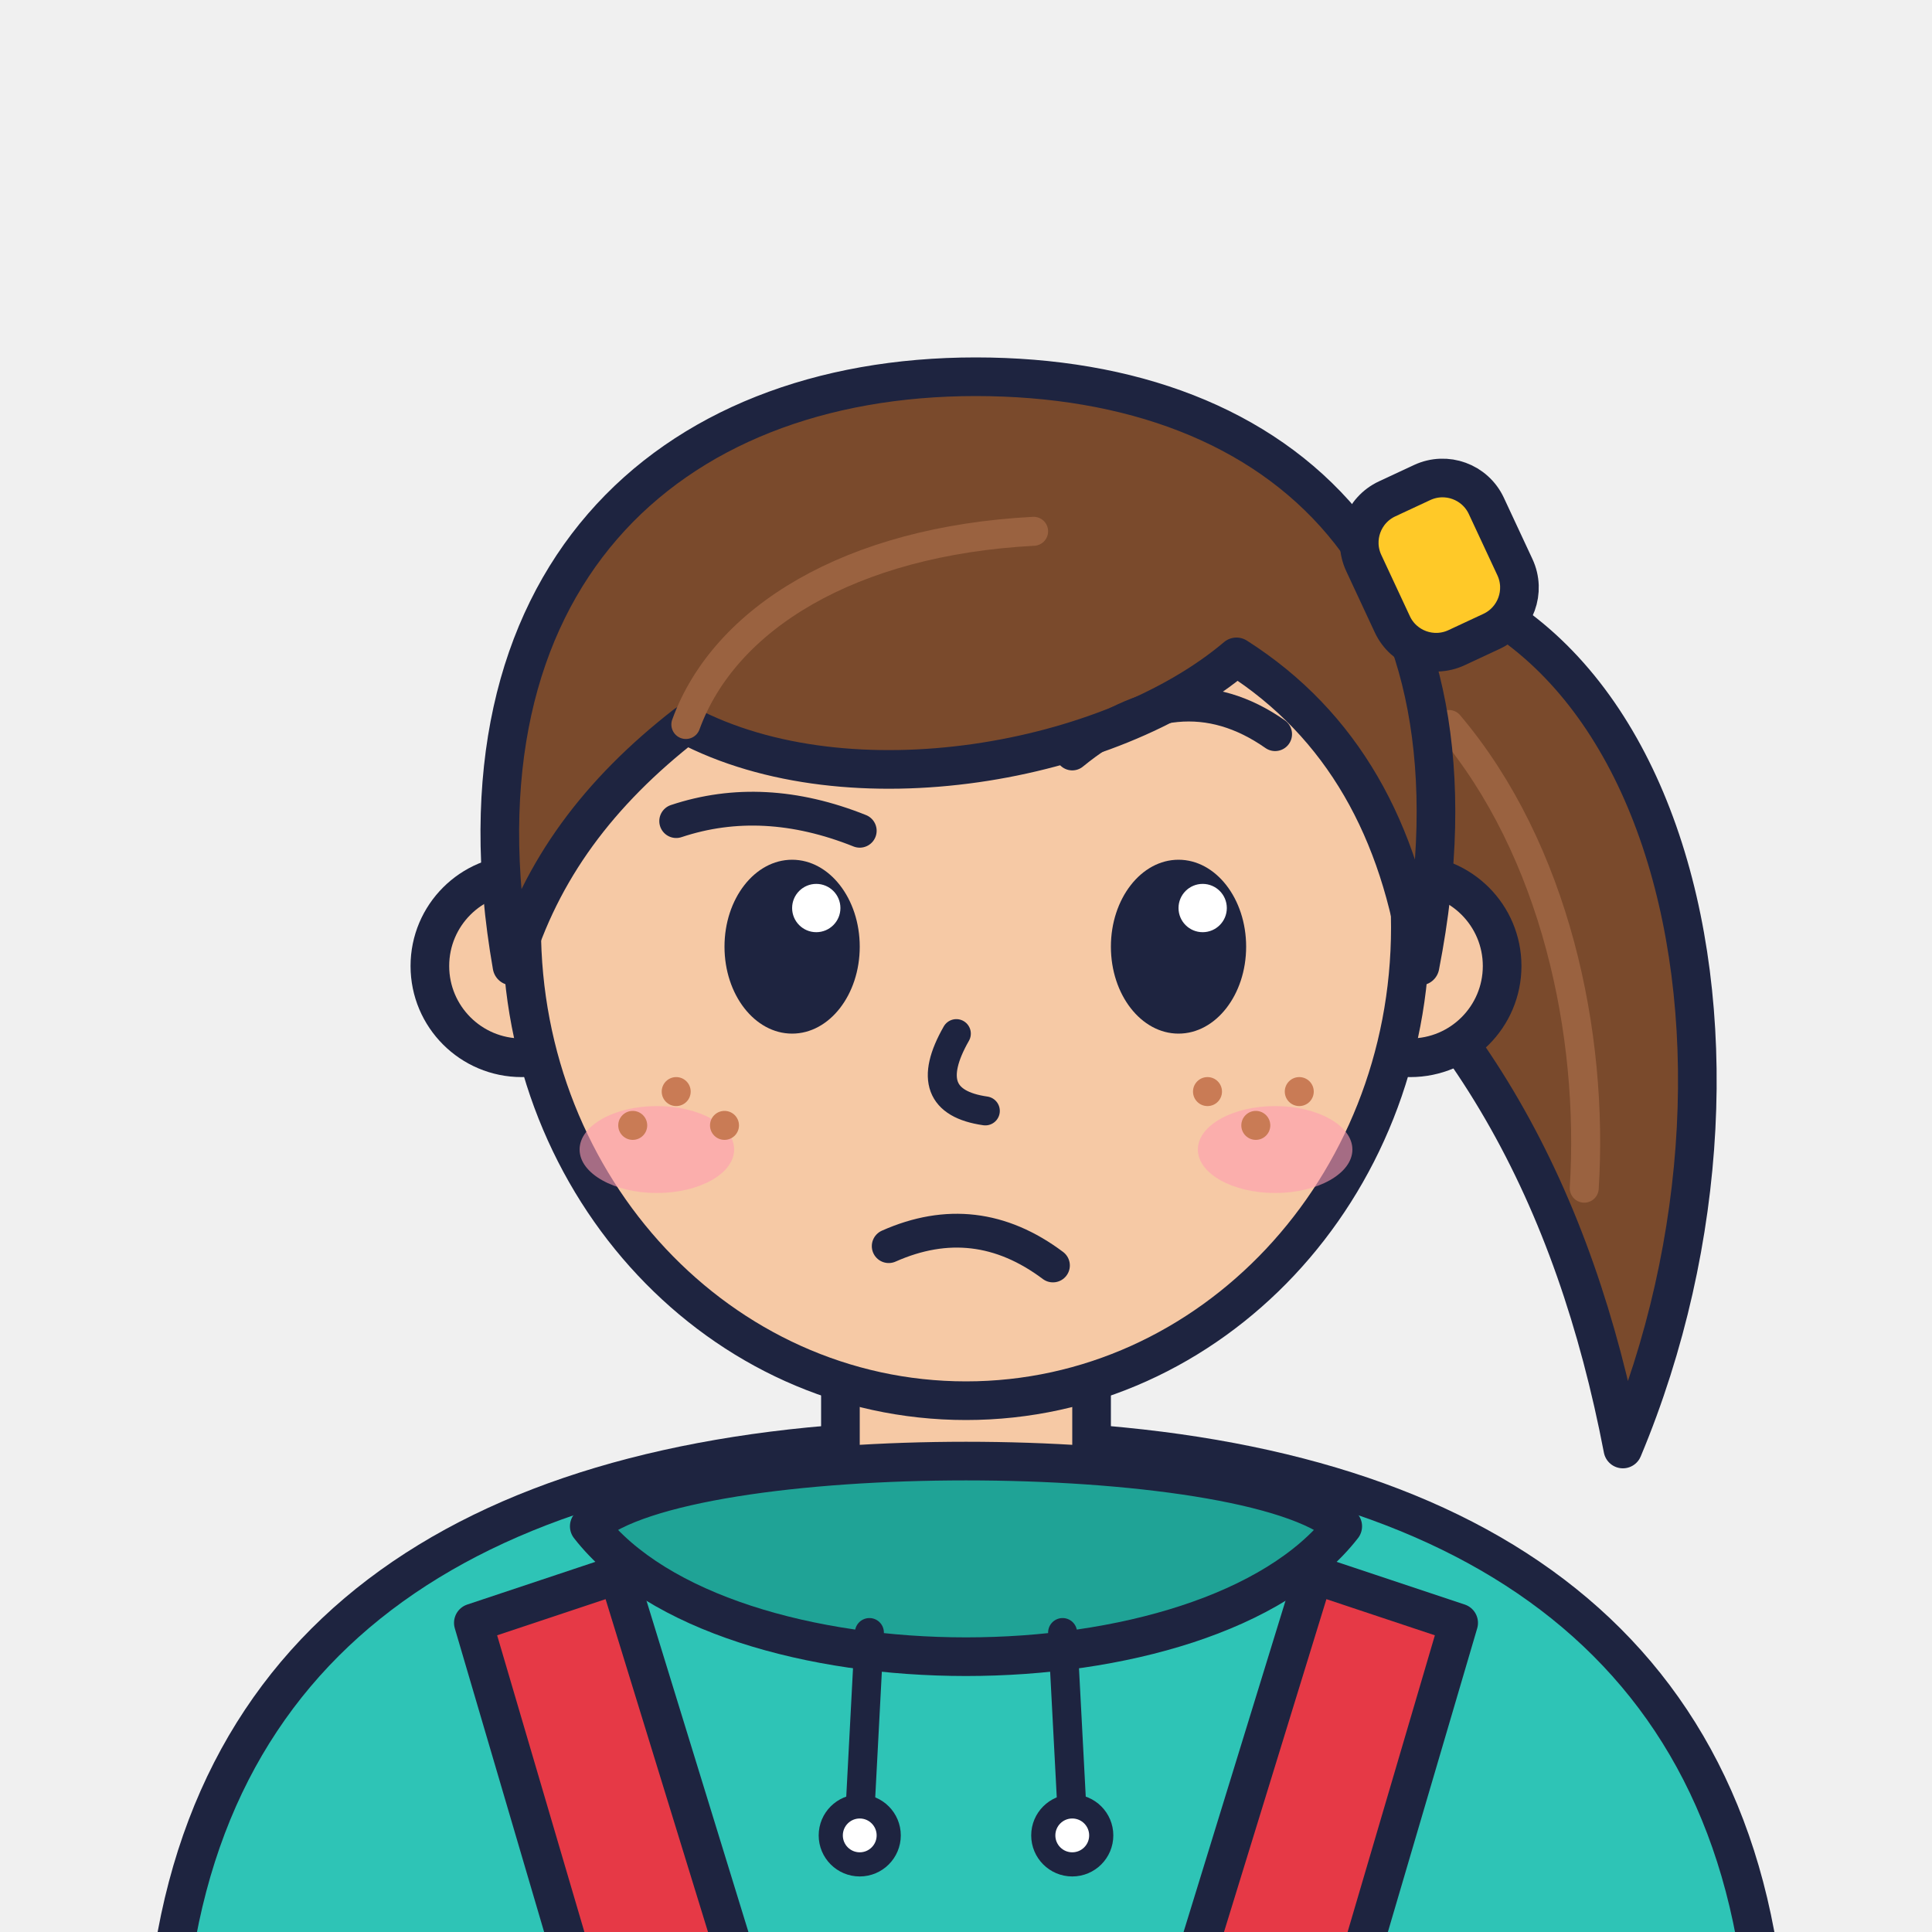
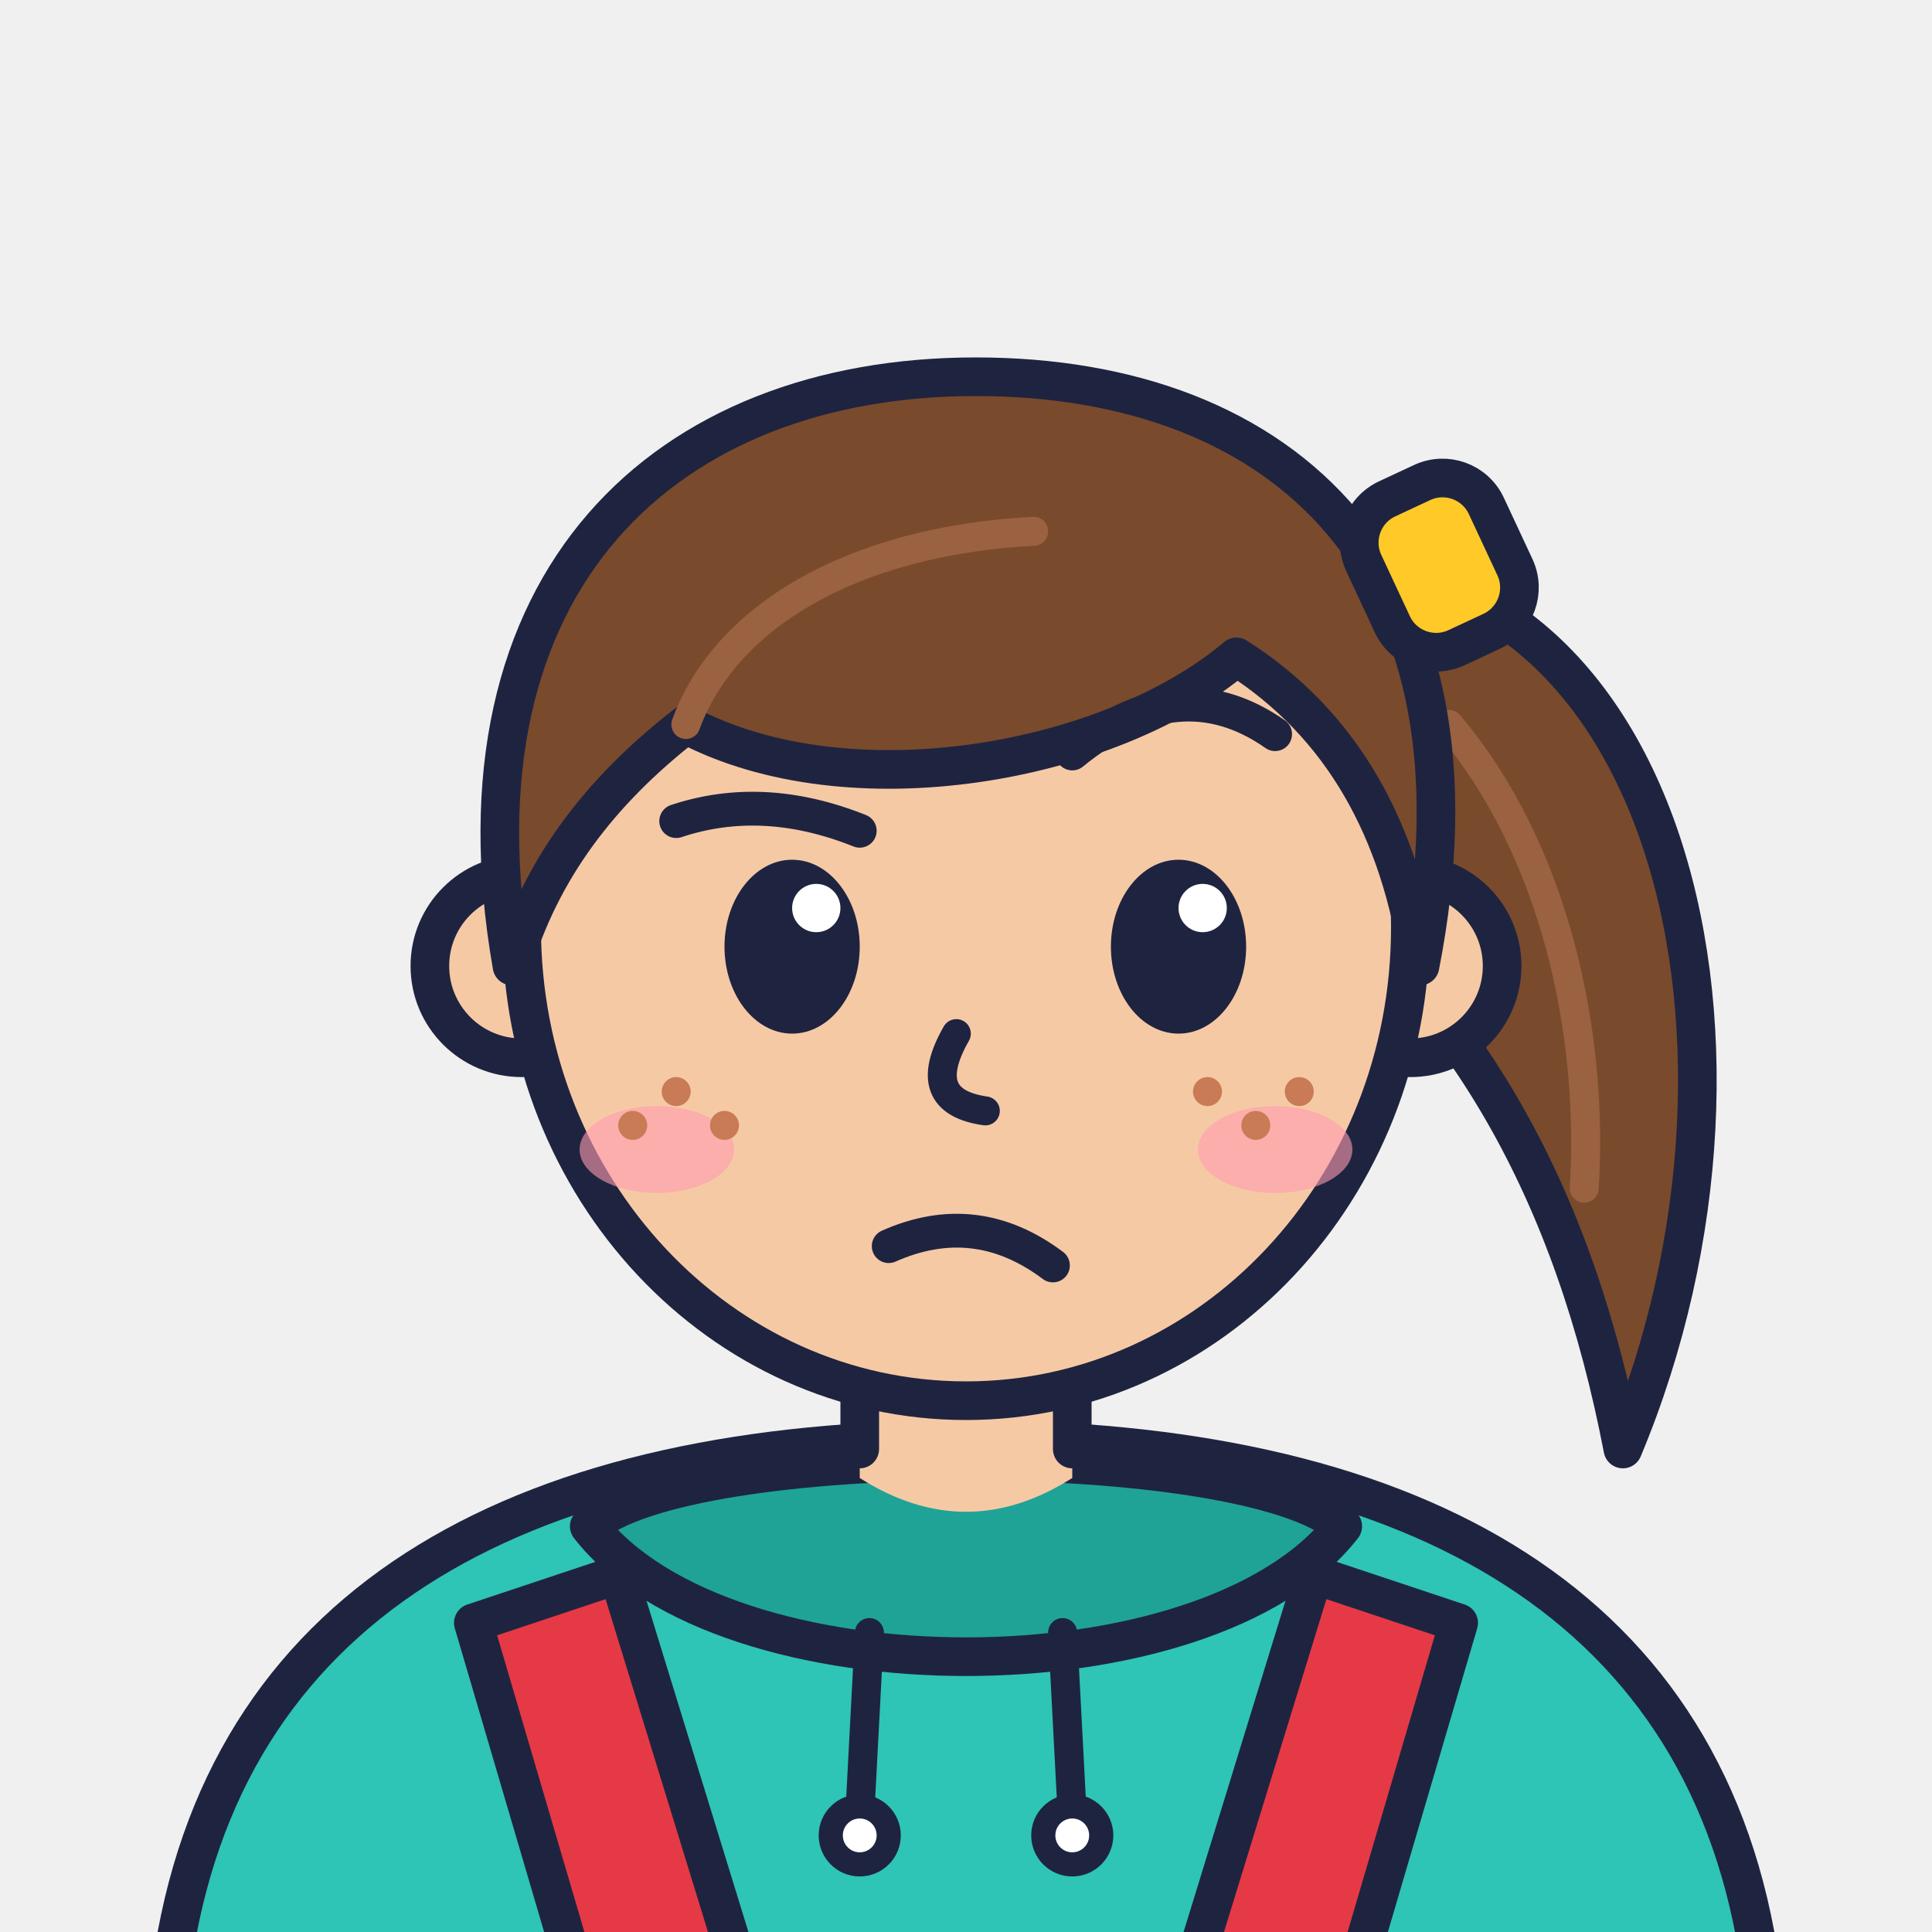
<svg xmlns="http://www.w3.org/2000/svg" viewBox="0 0 400 400" role="img" aria-label="Lia, die Uri-Entdeckerin">
  <g stroke="#1E2440" stroke-width="8" stroke-linejoin="round" stroke-linecap="round">
    <g id="lia-zopf">
      <path d="M262 118 C 344 106, 372 214, 336 300 C 326 248, 304 206, 262 176 Z" fill="#7A4A2C" />
      <path d="M300 150 C 322 176, 330 214, 328 246" fill="none" stroke="#9A6240" stroke-width="6" />
    </g>
    <g id="lia-koerper">
      <path d="M36 404 C 48 330, 110 298, 200 298 C 290 298, 352 330, 364 404 Z" fill="#2EC4B6" />
      <path d="M98 336 L128 326 L152 404 L118 404 Z" fill="#E63946" />
      <path d="M302 336 L272 326 L248 404 L282 404 Z" fill="#E63946" />
    </g>
-     <rect id="lia-hals" x="174" y="262" width="52" height="52" rx="12" fill="#F6C9A5" />
    <path id="lia-kapuze" d="M122 316 C 150 352, 250 352, 278 316 C 258 298, 142 298, 122 316 Z" fill="#1FA396" />
+     <g id="lia-hals">
+       <path d="M178 268 H222 V306 Q200 320 178 306 Z" fill="#F6C9A5" stroke="none" />
+       <path d="M178 268 H222 M178 268 V300 M222 268 V300" fill="none" />
+     </g>
    <g id="lia-baendel">
      <path d="M180 338 L178 376" fill="none" stroke-width="6" />
      <path d="M220 338 L222 376" fill="none" stroke-width="6" />
      <circle cx="178" cy="380" r="6" fill="#FFFFFF" stroke-width="5" />
      <circle cx="222" cy="380" r="6" fill="#FFFFFF" stroke-width="5" />
    </g>
    <g id="lia-kopfgruppe">
      <g id="lia-ohren" fill="#F6C9A5">
        <circle cx="108" cy="200" r="19" />
        <circle cx="292" cy="200" r="19" />
      </g>
      <ellipse id="lia-gesicht" cx="200" cy="192" rx="92" ry="98" fill="#F6C9A5" />
      <g id="lia-haare" fill="#7A4A2C">
        <path d="M106 200 C 92 120, 138 78, 202 78 C 266 78, 310 118, 294 200 C 290 172, 278 150, 256 136 C 230 158, 176 168, 142 150 C 124 164, 112 180, 106 200 Z" />
        <path d="M142 150 C 150 128, 176 112, 214 110" fill="none" stroke="#9A6240" stroke-width="6" />
      </g>
      <rect id="lia-haargummi" x="284" y="100" width="28" height="34" rx="10" fill="#FFC928" transform="rotate(-25 298 117)" />
      <g id="lia-augenbrauen" fill="none" stroke-width="7">
        <path d="M140 170 Q158 164 178 172" />
        <path d="M222 156 Q244 138 264 152" />
      </g>
      <g id="lia-augen" stroke="none">
        <ellipse cx="164" cy="196" rx="14" ry="18" fill="#1E2440" />
        <ellipse cx="244" cy="196" rx="14" ry="18" fill="#1E2440" />
        <circle cx="169" cy="188" r="5" fill="#FFFFFF" />
        <circle cx="249" cy="188" r="5" fill="#FFFFFF" />
      </g>
      <g id="lia-wangen" fill="#FF9DB0" stroke="none" opacity="0.6">
        <ellipse cx="136" cy="238" rx="16" ry="9" />
        <ellipse cx="264" cy="238" rx="16" ry="9" />
      </g>
      <g id="lia-sommersprossen" fill="#C97B55" stroke="none">
        <circle cx="140" cy="226" r="3" />
        <circle cx="150" cy="233" r="3" />
        <circle cx="131" cy="233" r="3" />
        <circle cx="250" cy="226" r="3" />
        <circle cx="260" cy="233" r="3" />
        <circle cx="269" cy="226" r="3" />
      </g>
      <path id="lia-nase" d="M198 214 Q190 228 204 230" fill="none" stroke-width="6" />
      <path id="lia-mund" d="M184 258 Q202 250 218 262" fill="none" stroke-width="7" />
    </g>
  </g>
</svg>
